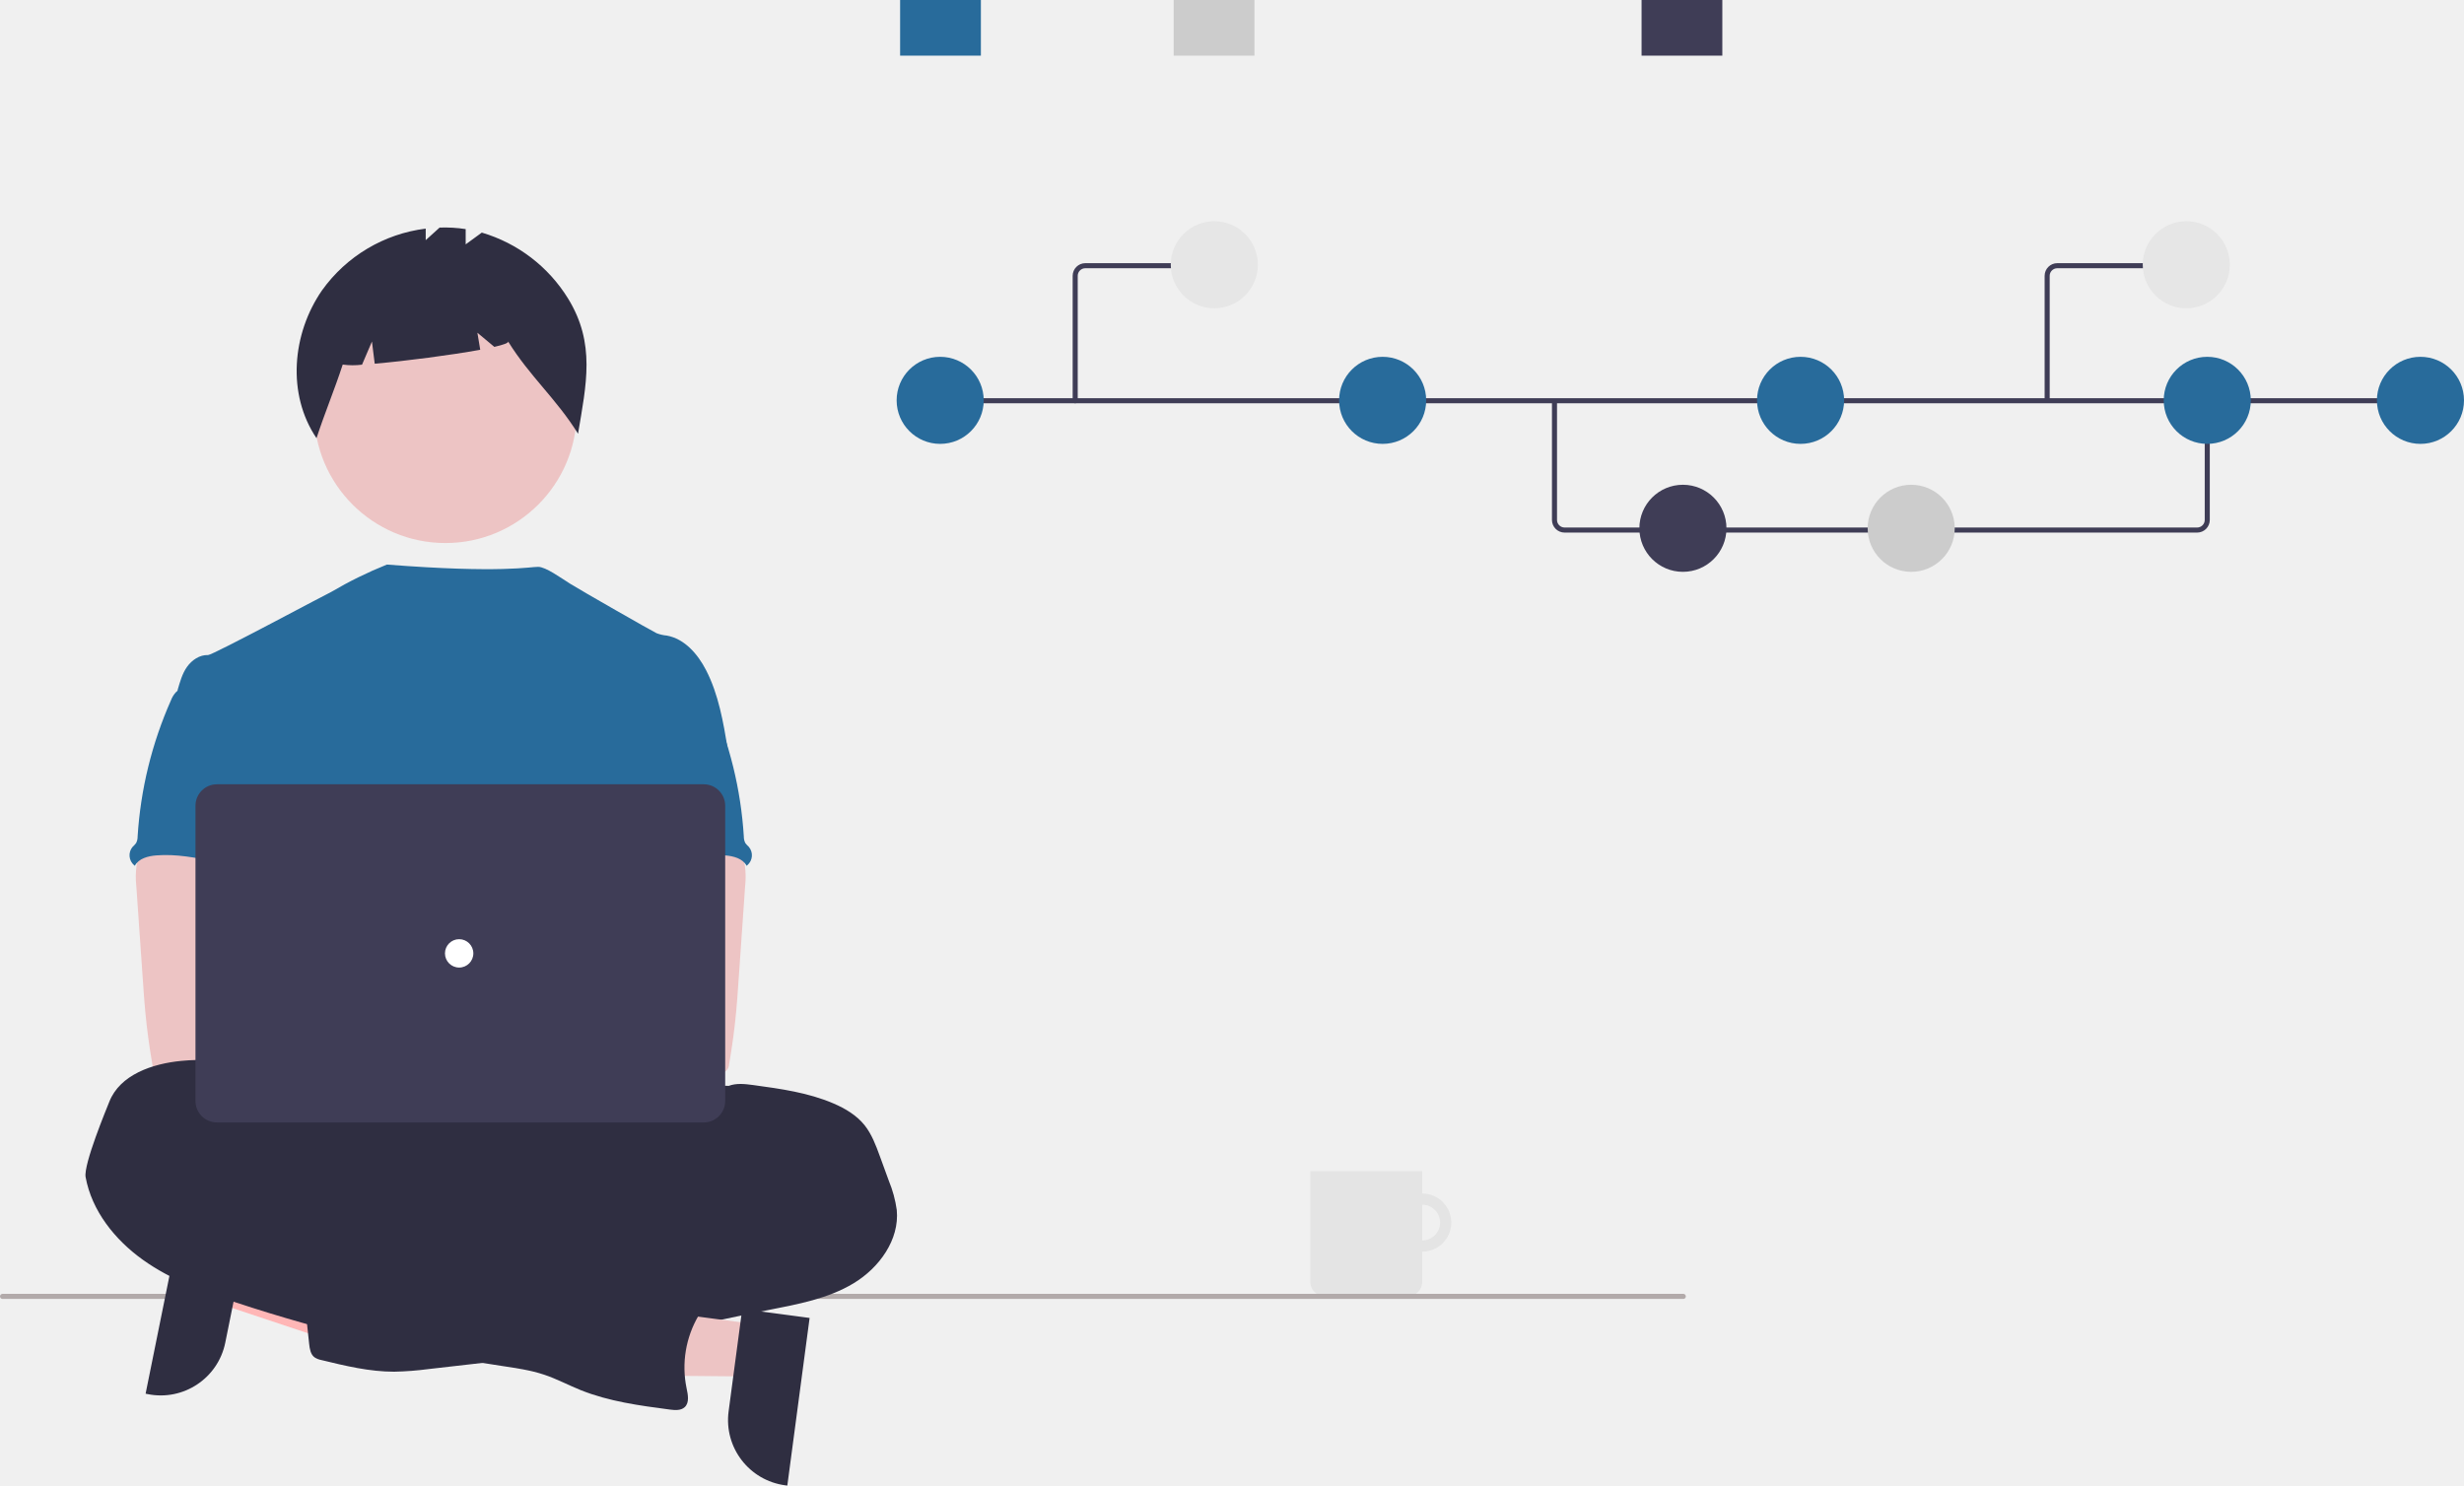
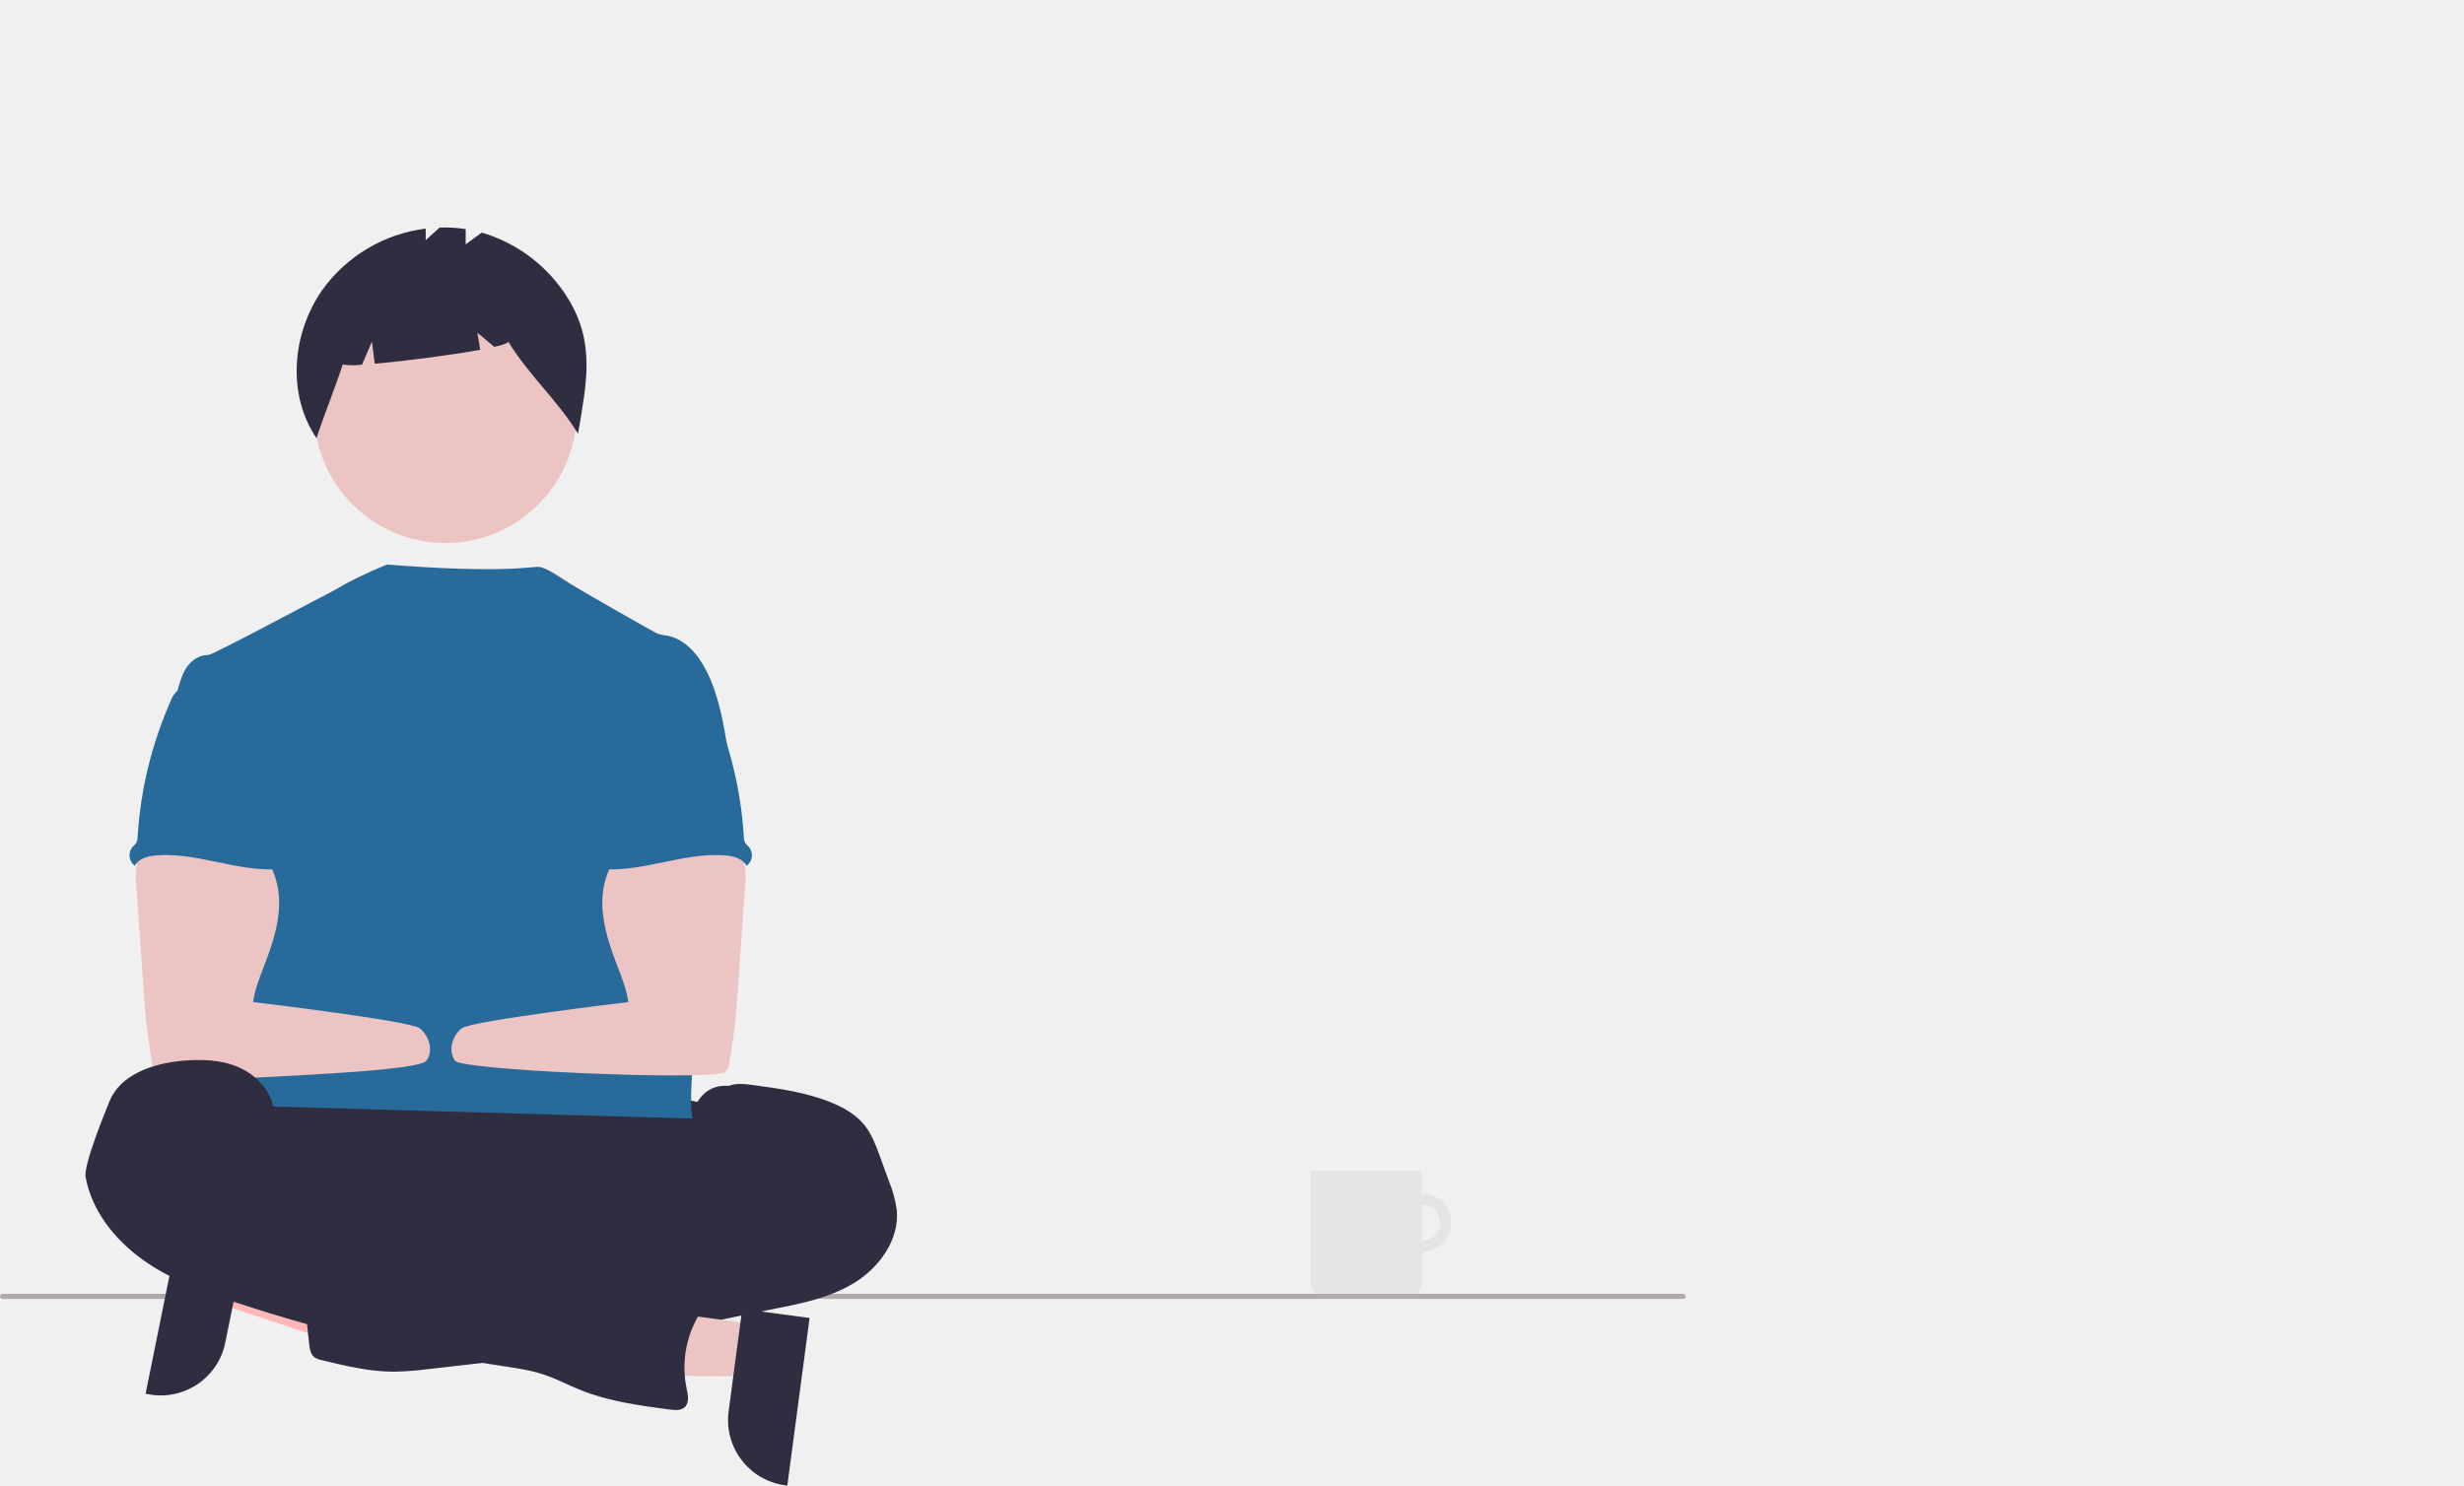
<svg xmlns="http://www.w3.org/2000/svg" id="e7334088-53de-4589-99a2-090044ddfc90" data-name="Layer 1" width="973.461" height="587.025" viewBox="0 0 973.461 587.025">
  <g id="f9b32178-6d95-472d-b482-6662972666de" data-name="Group 100">
    <path id="f4b94a19-cbe0-459a-95a6-6ea3b3d72055" data-name="Path 1465" d="M675.147,628.1a11.49,11.49,0,1,0,11.49,11.49h0A11.49,11.49,0,0,0,675.147,628.1Zm0,18.561a7.071,7.071,0,1,1,7.071-7.071v0A7.071,7.071,0,0,1,675.147,646.661Z" transform="translate(-113.2693 -156.4874)" fill="#e4e4e4" />
    <path id="abc0e0b3-f22e-4bee-9929-c6879640924e" data-name="Path 1467" d="M630.954,619.261h44.193v43.739a5.757,5.757,0,0,1-5.757,5.757h-32.679a5.757,5.757,0,0,1-5.757-5.757V619.261Z" transform="translate(-113.2693 -156.4874)" fill="#e4e4e4" style="/*! color: #d5d2d2; */" />
  </g>
  <path id="e24b6f19-a0a0-4e73-9cfc-bbb7635ad236" data-name="Path 944" d="M778.403,669.758h-664.237a1.006,1.006,0,0,1,0-2h664.237a1.006,1.006,0,0,1,0,2Z" transform="translate(-113.2693 -156.4874)" fill="#b2aaaa" />
  <polygon points="89.41 494.381 85.302 514.694 161.695 540.208 167.759 510.228 89.41 494.381" fill="#ffb6b6" />
  <path d="M210.36,647.029l-8.091,40.003-0.0.002a26.011,26.011,0,0,1-30.65,20.335l-.828-.168,13.248-65.496Z" transform="translate(-113.2693 -156.4874)" fill="#2f2e41" />
  <circle id="fd4e5ab9-ffc8-4bbb-9267-3af70c31dae1" data-name="Ellipse 276" cx="175.979" cy="162.713" r="51.871" style="/*! fill: #edc4c4; *//*! color: #f42929; */" fill="#edc4c4" />
  <path id="a8c9bbe2-1461-49cf-8211-f8d251166dc5" data-name="Path 1461" d="M337.697,274.45a59.907,59.907,0,0,0-34.081-26.052l-6.368,4.647v-6.034a55.143,55.143,0,0,0-10.3-.6l-5.494,4.971v-4.558a59.335,59.335,0,0,0-40.932,24.347c-11.931,17.2-13.945,41.129-2.21,58.467,3.221-9.9,7.131-19.189,10.353-29.088a29.299,29.299,0,0,0,7.633.037l3.919-9.145,1.095,8.758c12.148-1.058,30.166-3.382,41.682-5.511l-1.12-6.719,6.7,5.583c3.528-.812,5.623-1.549,5.45-2.112,8.565,13.808,19.047,22.627,27.611,36.435C344.888,308.406,348.632,292.217,337.697,274.45Z" transform="translate(-113.2693 -156.4874)" fill="#2f2e41" />
  <ellipse id="f6be96d1-713f-4c17-812c-ecd79c56fe95" data-name="Ellipse 260" cx="192.856" cy="464.787" rx="133.56" ry="37.359" fill="#2f2e41" />
  <path d="M400.808,452.588c-1.784-10.731-3.624-21.668-8.611-31.335-3.278-6.332-8.481-12.366-15.495-13.618a14.99,14.99,0,0,1-4.035-.934c-2.055-.99-29.673-16.756-34.063-19.502-3.769-2.357-9.719-6.722-12.719-6.722-3.018-.066-14.591,2.627-59.76-.904a163.141,163.141,0,0,0-22.01,10.822c-.146-.096-46.882,25.001-48.638,24.935-3.325-.14-6.416,1.989-8.322,4.67-1.906,2.681-2.8,6-3.736,9.209,10.208,22.733,19.548,45.495,29.757,68.228a5.821,5.821,0,0,1,.738,2.8,6.834,6.834,0,0,1-1.27,2.8c-5.006,8.042-4.847,18.157-4.3,27.609.547,9.452,1.224,19.436-3,27.908-1.149,2.326-2.643,4.455-3.736,6.781-2.559,5.268-3.484,22.117-1.989,27.777l187.267,5.365C382.86,587.409,400.808,452.588,400.808,452.588Z" transform="translate(-113.2693 -156.4874)" fill="#286b9b" />
  <path id="eb41f72e-aba6-4a16-bf55-c7027d2f1a4b" data-name="Path 1421" d="M167.233,498.445a33.063,33.063,0,0,0-.112,8.154l2.684,38.546c.252,3.633.5,7.257.841,10.881.644,7.033,1.606,14.01,2.8,20.977a3.736,3.736,0,0,0,3.829,3.633c11.815,2.5,24.022,2.4,36.08,1.719,18.4-1.027,65.474-2.97,68.35-6.706s1.2-9.779-2.55-12.8-65.871-10.386-65.871-10.386c.607-4.81,2.438-9.34,4.175-13.907,3.12-8.1,6.034-16.466,6.09-25.143s-3.213-17.8-10.321-22.771c-5.847-4.081-13.375-4.838-20.5-4.67-5.184.149-14.141-1.093-18.876.934C170.105,488.556,167.933,494.776,167.233,498.445Z" transform="translate(-113.2693 -156.4874)" fill="#edc4c4" />
  <path id="a363f2f7-2464-40a1-ad01-344825aa0b75" data-name="Path 1423" d="M401.141,585.578c3.11-1.186,6.538-.757,9.872-.308,10.732,1.466,21.622,2.97,31.569,7.257,4.67,2,9.116,4.67,12.273,8.6,2.8,3.54,4.436,7.874,5.987,12.142l3.587,9.826a47.3,47.3,0,0,1,3.129,11.516c1.121,11.759-6.921,22.845-17.036,28.954s-22.023,8.284-33.624,10.563-23.247,4.8-34.8,7.472a140.086,140.086,0,0,1-16.373,3.222c-12.366,1.4-25.292-.663-37.042,3.428-4.67,1.635-9.256,4.063-14.1,5.193a87.745,87.745,0,0,1-9.751,1.485l-22.238,2.54a121.313,121.313,0,0,1-13.636,1.046c-9.713,0-19.268-2.3-28.7-4.6a7.258,7.258,0,0,1-2.8-1.13c-1.494-1.177-1.821-3.26-2.036-5.146q-1.429-12.525-2.5-25.077c-.224-2.718-.392-5.66,1.093-7.948,1.868-2.8,5.511-3.68,8.836-4.222a230.58,230.58,0,0,1,42.665-2.961c5.426-5.426,14.374-5.454,21.482-8.406a63.897,63.897,0,0,0,7.575-4.119,99.001,99.001,0,0,1,41.59-13.141,38.714,38.714,0,0,0,8.509-1.214c5.5-1.709,10.517-6.361,16.167-5.221.7-1.933,1.186-4.521,2.8-5.847.8-.682,1.793-1.139,2.531-1.868,1.56-1.578,1.7-4.063,1.466-6.267s-.757-4.464-.187-6.613a9.141,9.141,0,0,1,1.037-2.307C391.278,587.595,395.509,585.111,401.141,585.578Z" transform="translate(-113.2693 -156.4874)" fill="#2f2e41" />
  <path id="b53ad979-99f4-4c6e-a0f8-957060c42096" data-name="Path 1430" d="M182.88,429.901a9.667,9.667,0,0,0-2.073,3.316,156.78,156.78,0,0,0-13.169,53.816,5.38,5.38,0,0,1-.607,2.606,11.403,11.403,0,0,1-1.373,1.485,5.156,5.156,0,0,0,.617,7.266q.127.107.261.206c1.541-2.9,5.23-3.848,8.509-4.1,15.7-1.242,31.036,6.062,46.783,5.511-1.111-3.839-2.709-7.528-3.615-11.413-4.007-17.251,5.987-36.033-.14-52.649-1.224-3.325-3.269-6.594-6.491-8.051a17.291,17.291,0,0,0-4.156-1.1c-3.979-.719-11.9-3.792-15.747-2.559-1.42.458-1.98,1.793-3.157,2.6C186.734,427.977,184.362,428.397,182.88,429.901Z" transform="translate(-113.2693 -156.4874)" fill="#286b9b" />
  <path id="a1197c30-bfd4-4098-bcf9-2468e7a33bf1" data-name="Path 1421" d="M400.921,486.906c-4.735-2.027-13.692-.785-18.876-.934-7.125-.168-14.653.589-20.5,4.67-7.108,4.971-10.377,14.094-10.321,22.771s2.97,17.043,6.09,25.143c1.737,4.567,3.568,9.097,4.175,13.907,0,0-62.121,7.365-65.871,10.386s-5.426,9.064-2.55,12.8,92.615,7.487,104.43,4.987a3.736,3.736,0,0,0,3.829-3.633c1.194-6.967,2.156-13.944,2.8-20.977.341-3.624.589-7.248.841-10.881l2.684-38.546a33.064,33.064,0,0,0-.112-8.154C406.84,494.776,404.668,488.556,400.921,486.906Z" transform="translate(-113.2693 -156.4874)" fill="#edc4c4" />
  <path id="ebe46053-6aac-4aa7-8615-21a6fa79538d" data-name="Path 1430" d="M386.251,426.835c-1.177-.807-1.737-2.142-3.157-2.6-3.847-1.233-11.768,1.84-15.747,2.559a17.291,17.291,0,0,0-4.156,1.1c-3.222,1.457-5.267,4.726-6.491,8.051-6.127,16.616,3.867,35.398-.14,52.649-.906,3.885-2.504,7.574-3.615,11.413,15.747.551,31.083-6.753,46.783-5.511,3.279.252,6.968,1.2,8.509,4.1q.134-.099.261-.206a5.156,5.156,0,0,0,.617-7.266,11.401,11.401,0,0,1-1.373-1.485,5.38,5.38,0,0,1-.607-2.606,156.78,156.78,0,0,0-13.169-53.816,9.667,9.667,0,0,0-2.073-3.316C390.411,428.397,388.039,427.977,386.251,426.835Z" transform="translate(-113.2693 -156.4874)" fill="#286b9b" />
  <polygon points="299.243 523.378 296.513 543.921 215.975 543.166 220.005 512.846 299.243 523.378" fill="#edc4c4" />
  <path d="M433.122,677.272l-8.804,66.24-.838-.111a26.011,26.011,0,0,1-22.356-29.208l0-.002,5.377-40.457Z" transform="translate(-113.2693 -156.4874)" fill="#2f2e41" />
  <path id="a0b0f7ea-4ed9-4447-aa64-e2335b2c3196" data-name="Path 1427" d="M223.039,595.974c0,.934-1.466,0-1.6-1-1.027-7.556-7.024-13.786-14.01-16.812s-14.944-3.185-22.509-2.466c-11.441,1.083-24.284,5.464-28.468,16.158-.99,2.5-10.264,24.76-9.359,29.766,2.438,13.356,11.572,24.779,22.64,32.69s24,12.637,36.9,16.9a639.949,639.949,0,0,0,104.607,24.984c5.753.869,11.563,1.672,17.073,3.521,4.931,1.653,9.545,4.128,14.365,6.071,11.208,4.5,23.266,6.108,35.211,7.687,2.036.262,4.371.448,5.875-.934,1.943-1.8,1.3-4.941.747-7.528a40.488,40.488,0,0,1,4.773-28.729c2-3.362,4.6-6.809,4.222-10.7-.448-4.539-4.969-7.752-9.471-8.481s-9.078.346-13.6.934a7.285,7.285,0,0,1-4.623-.458,9.235,9.235,0,0,1-1.812-1.606,20.482,20.482,0,0,0-23.854-3.334c-1.672.934-4.2-1.149-5.94-1.933l-19.642-8.892c-22.565-10.208-45.242-20.464-69.115-26.927a14.514,14.514,0,0,1-5.324-2.214c-1.186-.934-2.036-2.2-3.129-3.241-2.382-2.251-5.7-3.148-8.555-4.745S222.385,599.177,223.039,595.974Z" transform="translate(-113.2693 -156.4874)" fill="#2f2e41" />
-   <circle cx="160.617" cy="411.99" r="14" fill="#fbbebe" />
-   <circle cx="191.617" cy="411.99" r="14" fill="#fbbebe" />
-   <path d="M391.305,600.024H198.966a8.48,8.48,0,0,1-8.47-8.47V474.868a8.48,8.48,0,0,1,8.47-8.47H391.305a8.48,8.48,0,0,1,8.47,8.47V591.555A8.48,8.48,0,0,1,391.305,600.024Z" transform="translate(-113.2693 -156.4874)" fill="#3f3d56" />
-   <circle id="e793da3b-cee2-4a15-ae11-6dab45a6c728" data-name="Ellipse 263" cx="181.399" cy="376.724" r="5.604" fill="#fff" />
-   <path d="M981.299,366.94H731.406a5.006,5.006,0,0,1-5-5V314.84h2v47.1a3.003,3.003,0,0,0,3,3H981.299a3.003,3.003,0,0,0,3-3V314.51h2v47.429A5.006,5.006,0,0,1,981.299,366.94Z" transform="translate(-113.2693 -156.4874)" fill="#3f3d56" />
-   <rect x="371.397" y="157.352" width="587.22" height="2" fill="#3f3d56" />
-   <circle id="a67a4451-c7cc-402c-b29d-5a705f3c9418" data-name="Ellipse 264" cx="371.439" cy="158.196" r="17.202" fill="#286b9b" />
-   <circle id="abdb3fbf-f68e-433e-a33f-153626b38c76" data-name="Ellipse 266" cx="546.244" cy="158.196" r="17.202" fill="#286b9b" />
-   <circle id="ac293633-0933-4e21-a8aa-bc27ca4fbccc" data-name="Ellipse 268" cx="664.876" cy="208.757" r="17.202" fill="#3f3d56" />
-   <circle id="a0cd768d-b738-4d4b-9ab3-78ab535c7573" data-name="Ellipse 269" cx="755.063" cy="208.757" r="17.202" fill="#ccc" />
-   <circle id="b9eb3d2e-31e0-4fe2-be5c-79abb86bc227" data-name="Ellipse 270" cx="711.36" cy="158.196" r="17.202" fill="#286b9b" />
-   <circle id="aa04baac-fce0-420a-b86a-4a97f3079928" data-name="Ellipse 271" cx="956.259" cy="158.196" r="17.202" fill="#286b9b" />
-   <circle id="e92cf92c-058e-415c-ba96-766a57ee18d9" data-name="Ellipse 272" cx="872.029" cy="158.196" r="17.202" fill="#286b9b" />
-   <rect id="ac5bf8cc-574d-4509-9338-881c836fd832" data-name="Rectangle 207" x="648.539" width="31.906" height="21.99" fill="#3f3d56" />
-   <rect id="ad5a043d-52f1-4931-b771-e4991ef7f7f7" data-name="Rectangle 208" x="355.612" width="31.906" height="21.99" fill="#286b9b" />
-   <rect id="e5d95e83-bdd9-4322-95a9-5a9c4b449a8f" data-name="Rectangle 209" x="463.685" width="31.906" height="21.99" fill="#ccc" />
-   <path d="M538.051,315.84a1,1,0,0,1-1-1V265.477a5.006,5.006,0,0,1,5-5h48.675a1,1,0,0,1,0,2h-48.675a3.003,3.003,0,0,0-3,3v49.362A1,1,0,0,1,538.051,315.84Z" transform="translate(-113.2693 -156.4874)" fill="#3f3d56" />
-   <circle id="b0a7c1c1-8f27-441f-a84a-e44462cc473e" data-name="Ellipse 265" cx="479.744" cy="104.616" r="17.202" fill="#e6e6e6" />
-   <path d="M923.051,314.84h-2V265.477a5.006,5.006,0,0,1,5-5h48.675v2h-48.675a3.003,3.003,0,0,0-3,3Z" transform="translate(-113.2693 -156.4874)" fill="#3f3d56" />
-   <circle id="b3140cf1-cdb8-48ff-81af-ce41ed4f5739" data-name="Ellipse 265" cx="863.744" cy="104.616" r="17.202" fill="#e6e6e6" />
</svg>
